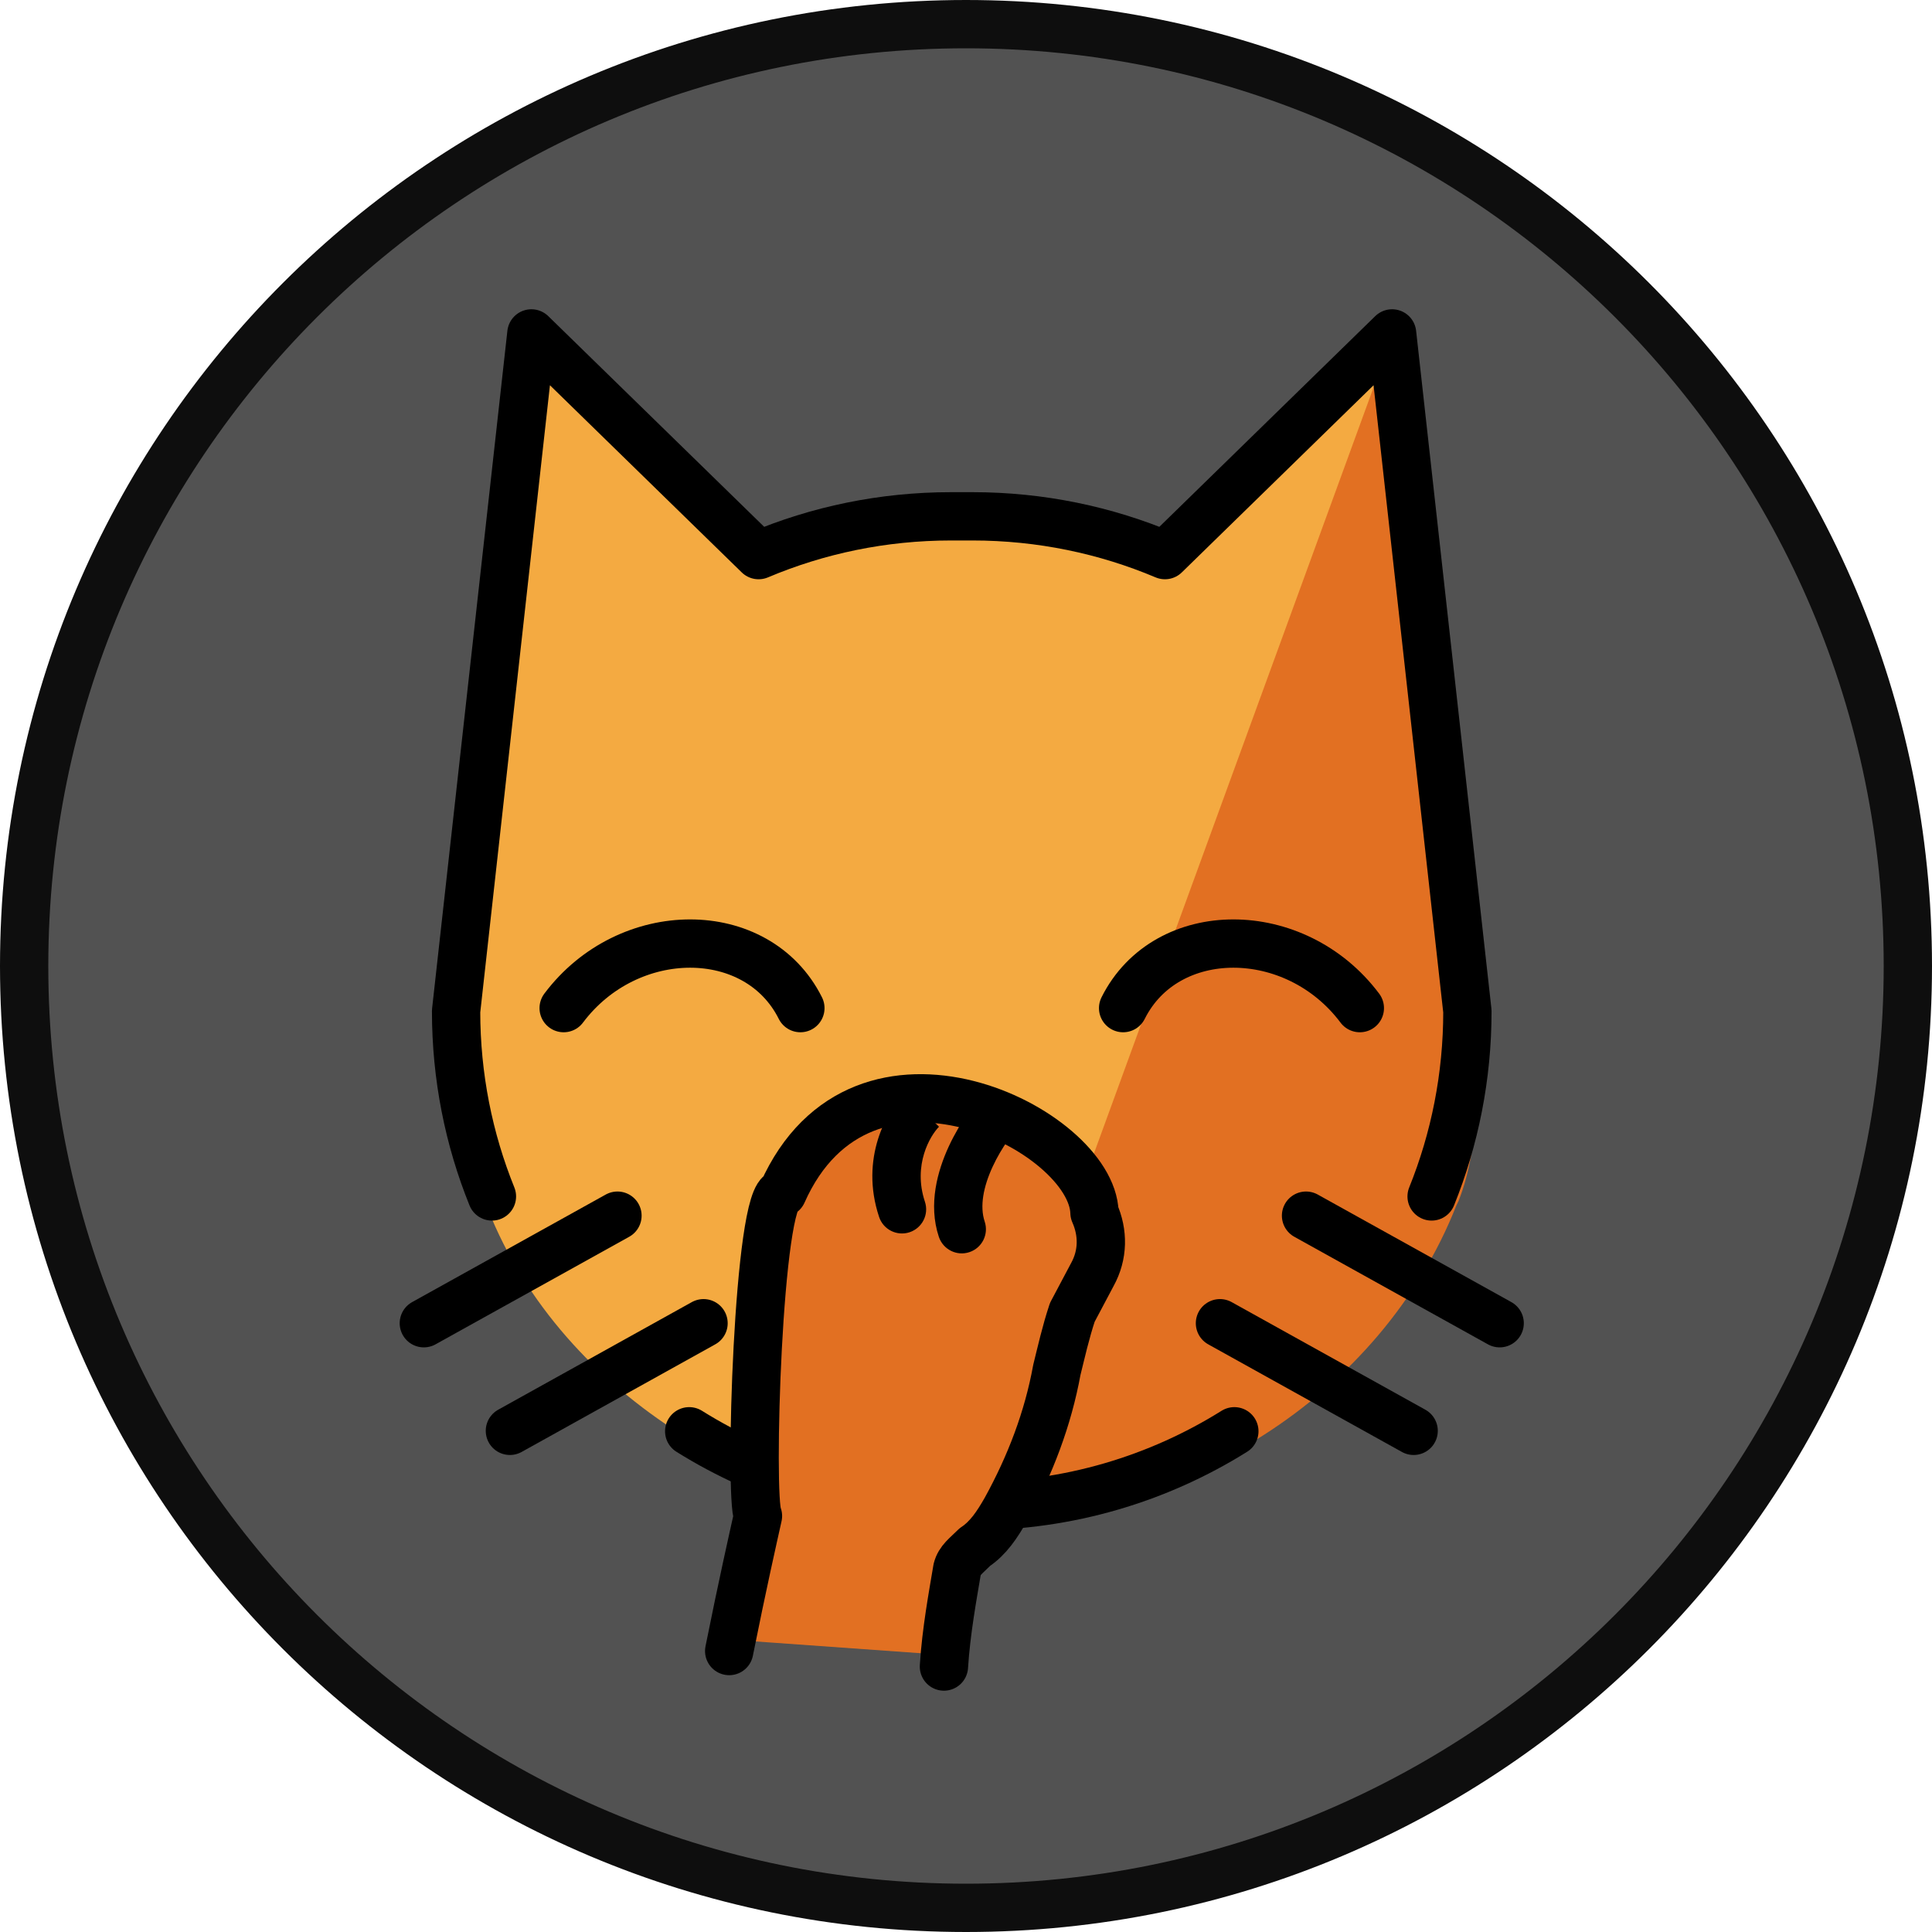
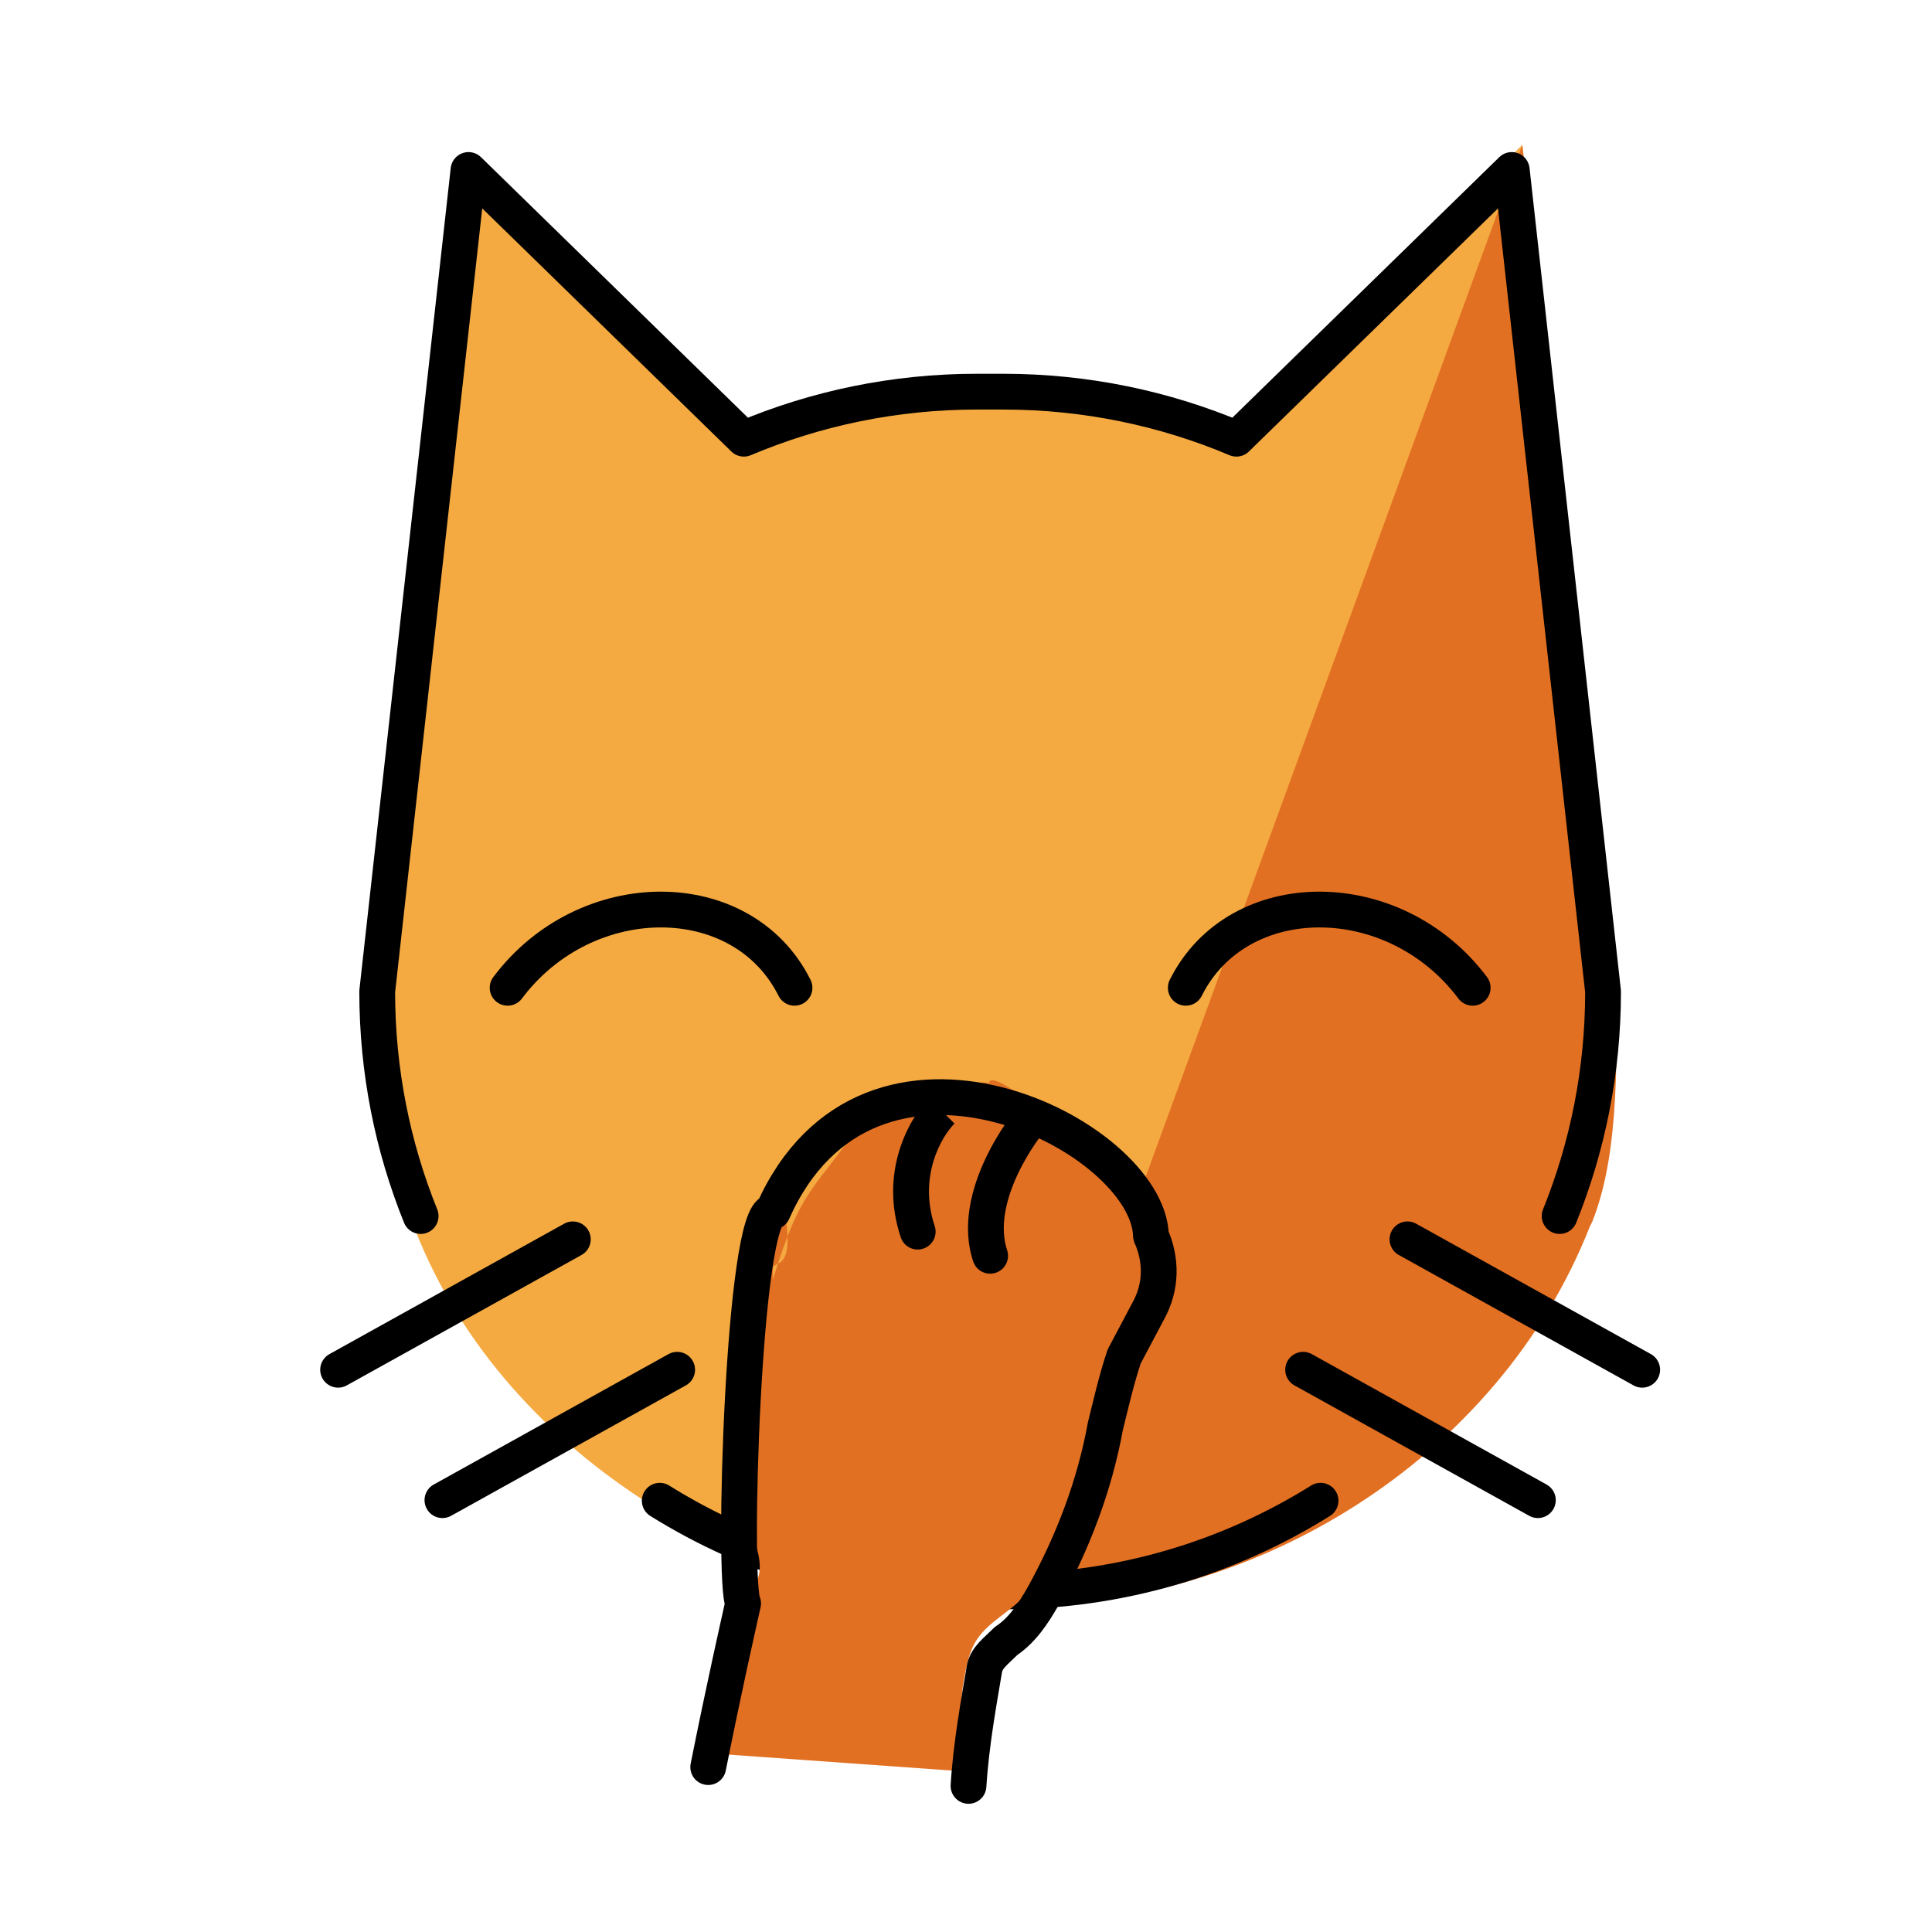
- <svg xmlns="http://www.w3.org/2000/svg" width="40" height="40" viewBox="0 0 40 40" fill="none">
-   <circle cx="20" cy="20" r="19.5" fill="#525252" stroke="#0E0E0E" />
-   <path d="M29.831 24.949C28.29 28.854 24.42 31.44 19.89 31.44C15.984 31.44 11.641 28.936 10.1 25.03L10.046 24.896C9.557 23.671 9.636 22.172 9.636 20.77L11.207 6.903L15.588 11.221C16.84 10.687 18.217 10.391 19.662 10.391H20.118C21.563 10.391 22.939 10.687 24.192 11.221L29.001 6.475L30.596 20.986C30.596 22.388 30.327 23.726 29.837 24.951" fill="#F4AA41" />
-   <path d="M19.89 31.44C24.435 31.587 28.609 28.869 30.15 24.963L30.198 24.864C30.687 23.639 30.608 21.91 30.608 20.508L29.002 6.475" fill="#E27022" />
-   <path d="M31.049 27.396L27.04 25.169" stroke="black" stroke-miterlimit="10" stroke-linecap="round" stroke-linejoin="round" />
-   <path d="M29.268 29.624L25.258 27.396" stroke="black" stroke-miterlimit="10" stroke-linecap="round" stroke-linejoin="round" />
-   <path d="M10.185 24.771C9.706 23.587 9.443 22.292 9.443 20.936L11.002 6.903L15.706 11.493C16.93 10.976 18.276 10.69 19.689 10.69H20.135C21.548 10.69 22.894 10.976 24.119 11.493L28.822 6.903L30.381 20.937C30.381 22.292 30.118 23.587 29.64 24.771" stroke="black" stroke-miterlimit="10" stroke-linecap="round" stroke-linejoin="round" />
-   <path d="M14.269 29.633C15.842 30.616 17.7 31.183 19.69 31.183H20.135C22.126 31.183 23.984 30.616 25.556 29.633" stroke="black" stroke-miterlimit="10" stroke-linecap="round" stroke-linejoin="round" />
-   <path d="M8.775 27.396L12.784 25.169" stroke="black" stroke-miterlimit="10" stroke-linecap="round" stroke-linejoin="round" />
-   <path d="M10.557 29.624L14.566 27.396" stroke="black" stroke-miterlimit="10" stroke-linecap="round" stroke-linejoin="round" />
-   <path d="M28.154 20.872C26.817 19.09 24.144 19.09 23.253 20.872" stroke="black" stroke-miterlimit="10" stroke-linecap="round" stroke-linejoin="round" />
-   <path d="M11.67 20.872C13.007 19.09 15.68 19.09 16.571 20.872" stroke="black" stroke-miterlimit="10" stroke-linecap="round" stroke-linejoin="round" />
-   <path d="M19.761 24.622C19.761 24.622 24.45 26.046 19.761 27.101C19.761 27.101 24.42 28.432 19.761 29.289" stroke="black" stroke-miterlimit="10" stroke-linecap="round" stroke-linejoin="round" />
-   <path d="M21.838 24.533C22.286 24.533 22.021 24.167 22.159 23.892C22.296 24.167 22.296 23.617 22.159 23.892C21.884 23.342 21.609 23.388 21.609 23.388C21.803 22.975 20.325 23.708 20.784 22.975C20.784 22.975 19.729 22.104 19.913 22.608C20.004 22.196 18.675 22.975 17.85 22.975C16.888 24.396 16.704 24.213 16.2 25.863C16.2 23.846 16.475 24.671 16.292 24.213C16.063 23.571 16.75 25.398 16.292 25.581C15.879 25.765 15.742 27.1 15.742 28.338C15.879 29.713 15.467 29.392 15.742 29.988C16.384 31.271 15.513 31.225 15.513 31.225L14.871 33.929L19.363 34.25C19.409 33.608 19.363 32.967 19.546 32.325C19.729 31.638 20.325 31.638 20.784 30.904C21.884 29.071 21.838 28.063 22.388 26.596C22.434 26.413 22.525 26.275 22.617 26.092C22.8 25.725 22.846 25.267 22.663 24.9C22.388 24.671 22.25 24.304 21.838 24.533Z" fill="#E27022" />
-   <path d="M15.097 34.183C15.372 32.808 15.601 31.8 15.693 31.387C15.51 31.021 15.693 24.696 16.2 24.696C17.85 20.983 22.614 23.387 22.66 25.108C22.843 25.521 22.843 25.979 22.614 26.392L22.201 27.171C22.064 27.583 21.972 27.996 21.881 28.362C21.697 29.371 21.331 30.333 20.826 31.25C20.643 31.571 20.46 31.846 20.185 32.029C20.001 32.212 19.864 32.304 19.818 32.487C19.726 33.037 19.589 33.771 19.543 34.504" stroke="black" stroke-linecap="round" stroke-linejoin="round" />
-   <path d="M18.201 25.196C18.288 25.458 18.571 25.599 18.833 25.512C19.095 25.424 19.237 25.141 19.149 24.879L18.201 25.196ZM19.438 25.608C19.526 25.87 19.809 26.012 20.071 25.924C20.333 25.837 20.474 25.554 20.387 25.292L19.438 25.608ZM18.734 22.621C18.364 22.991 17.795 23.979 18.201 25.196L19.149 24.879C18.895 24.116 19.261 23.509 19.441 23.328L18.734 22.621ZM20.384 22.621C20.203 22.802 19.881 23.223 19.644 23.734C19.412 24.237 19.213 24.933 19.438 25.608L20.387 25.292C20.282 24.977 20.358 24.573 20.552 24.154C20.741 23.745 20.997 23.423 21.091 23.328L20.384 22.621Z" fill="black" />
+ <svg xmlns="http://www.w3.org/2000/svg" width="54" height="54" viewBox="0 0 54 54" fill="none">
+   <path d="M43.906 34.28C41.384 40.67 35.052 44.903 27.639 44.903C21.248 44.903 14.141 40.804 11.619 34.413L11.531 34.194C10.731 32.189 10.86 29.736 10.86 27.442L13.43 4.751L20.6 11.817C22.648 10.942 24.901 10.458 27.266 10.458H28.011C30.376 10.458 32.629 10.942 34.678 11.817L42.548 4.05L45.157 27.796C45.157 30.09 44.717 32.28 43.916 34.284" fill="#F4AA41" />
+   <path d="M27.639 44.903C35.075 45.143 41.906 40.694 44.428 34.303L44.506 34.142C45.306 32.137 45.177 29.307 45.177 27.014L42.548 4.05" fill="#E27022" />
+   <path d="M45.9 38.285L39.339 34.64" stroke="black" stroke-miterlimit="10" stroke-linecap="round" stroke-linejoin="round" />
+   <path d="M42.984 41.93L36.423 38.285" stroke="black" stroke-miterlimit="10" stroke-linecap="round" stroke-linejoin="round" />
+   <path d="M11.757 33.989C10.974 32.051 10.543 29.933 10.543 27.714L13.095 4.751L20.791 12.262C22.794 11.416 24.998 10.947 27.31 10.947H28.039C30.351 10.947 32.555 11.416 34.558 12.262L42.254 4.751L44.806 27.715C44.806 29.933 44.375 32.051 43.592 33.989" stroke="black" stroke-miterlimit="10" stroke-linecap="round" stroke-linejoin="round" />
+   <path d="M18.44 41.946C21.014 43.553 24.054 44.481 27.311 44.481H28.04C31.297 44.481 34.338 43.553 36.91 41.946" stroke="black" stroke-miterlimit="10" stroke-linecap="round" stroke-linejoin="round" />
+   <path d="M9.45 38.285L16.011 34.64" stroke="black" stroke-miterlimit="10" stroke-linecap="round" stroke-linejoin="round" />
+   <path d="M12.366 41.93L18.927 38.285" stroke="black" stroke-miterlimit="10" stroke-linecap="round" stroke-linejoin="round" />
+   <path d="M41.162 27.609C38.975 24.693 34.601 24.693 33.143 27.609" stroke="black" stroke-miterlimit="10" stroke-linecap="round" stroke-linejoin="round" />
+   <path d="M14.188 27.609C16.375 24.693 20.75 24.693 22.207 27.609" stroke="black" stroke-miterlimit="10" stroke-linecap="round" stroke-linejoin="round" />
+   <path d="M27.428 33.745C27.428 33.745 35.1 36.075 27.428 37.801C27.428 37.801 35.051 39.98 27.428 41.382" stroke="black" stroke-miterlimit="10" stroke-linecap="round" stroke-linejoin="round" />
+   <path d="M30.825 33.6C31.559 33.6 31.125 33 31.35 32.55C31.575 33 31.575 32.1 31.35 32.55C30.9 31.65 30.45 31.725 30.45 31.725C30.769 31.05 28.35 32.25 29.1 31.05C29.1 31.05 27.375 29.625 27.675 30.45C27.825 29.775 25.65 31.05 24.3 31.05C22.725 33.375 22.425 33.075 21.6 35.775C21.6 32.475 22.05 33.825 21.75 33.075C21.375 32.025 22.5 35.015 21.75 35.315C21.075 35.615 20.85 37.8 20.85 39.825C21.075 42.075 20.4 41.55 20.85 42.525C21.9 44.625 20.475 44.55 20.475 44.55L19.425 48.975L26.775 49.5C26.85 48.45 26.775 47.4 27.075 46.35C27.375 45.225 28.35 45.225 29.1 44.025C30.9 41.025 30.825 39.375 31.725 36.975C31.8 36.675 31.95 36.45 32.1 36.15C32.4 35.55 32.475 34.8 32.175 34.2C31.725 33.825 31.5 33.225 30.825 33.6Z" fill="#E27022" />
+   <path d="M19.795 49.391C20.245 47.141 20.62 45.491 20.77 44.816C20.47 44.216 20.77 33.866 21.6 33.866C24.3 27.791 32.095 31.725 32.17 34.541C32.47 35.216 32.47 35.966 32.095 36.641L31.42 37.916C31.195 38.591 31.045 39.266 30.895 39.866C30.595 41.516 29.995 43.091 29.17 44.591C28.87 45.116 28.57 45.566 28.12 45.866C27.82 46.166 27.595 46.316 27.52 46.616C27.37 47.516 27.145 48.716 27.07 49.916" stroke="black" stroke-linecap="round" stroke-linejoin="round" />
+   <path d="M25.176 34.583C25.263 34.845 25.546 34.987 25.808 34.899C26.07 34.812 26.212 34.529 26.125 34.267L25.176 34.583ZM27.201 35.258C27.288 35.52 27.571 35.662 27.833 35.574C28.095 35.487 28.237 35.204 28.149 34.942L27.201 35.258ZM25.971 30.697C25.426 31.241 24.56 32.737 25.176 34.583L26.125 34.267C25.66 32.873 26.323 31.759 26.678 31.404L25.971 30.697ZM28.671 30.697C28.403 30.965 27.897 31.622 27.525 32.426C27.157 33.222 26.871 34.268 27.201 35.258L28.149 34.942C27.94 34.312 28.104 33.558 28.433 32.846C28.758 32.144 29.197 31.585 29.378 31.404L28.671 30.697Z" fill="black" />
</svg>
